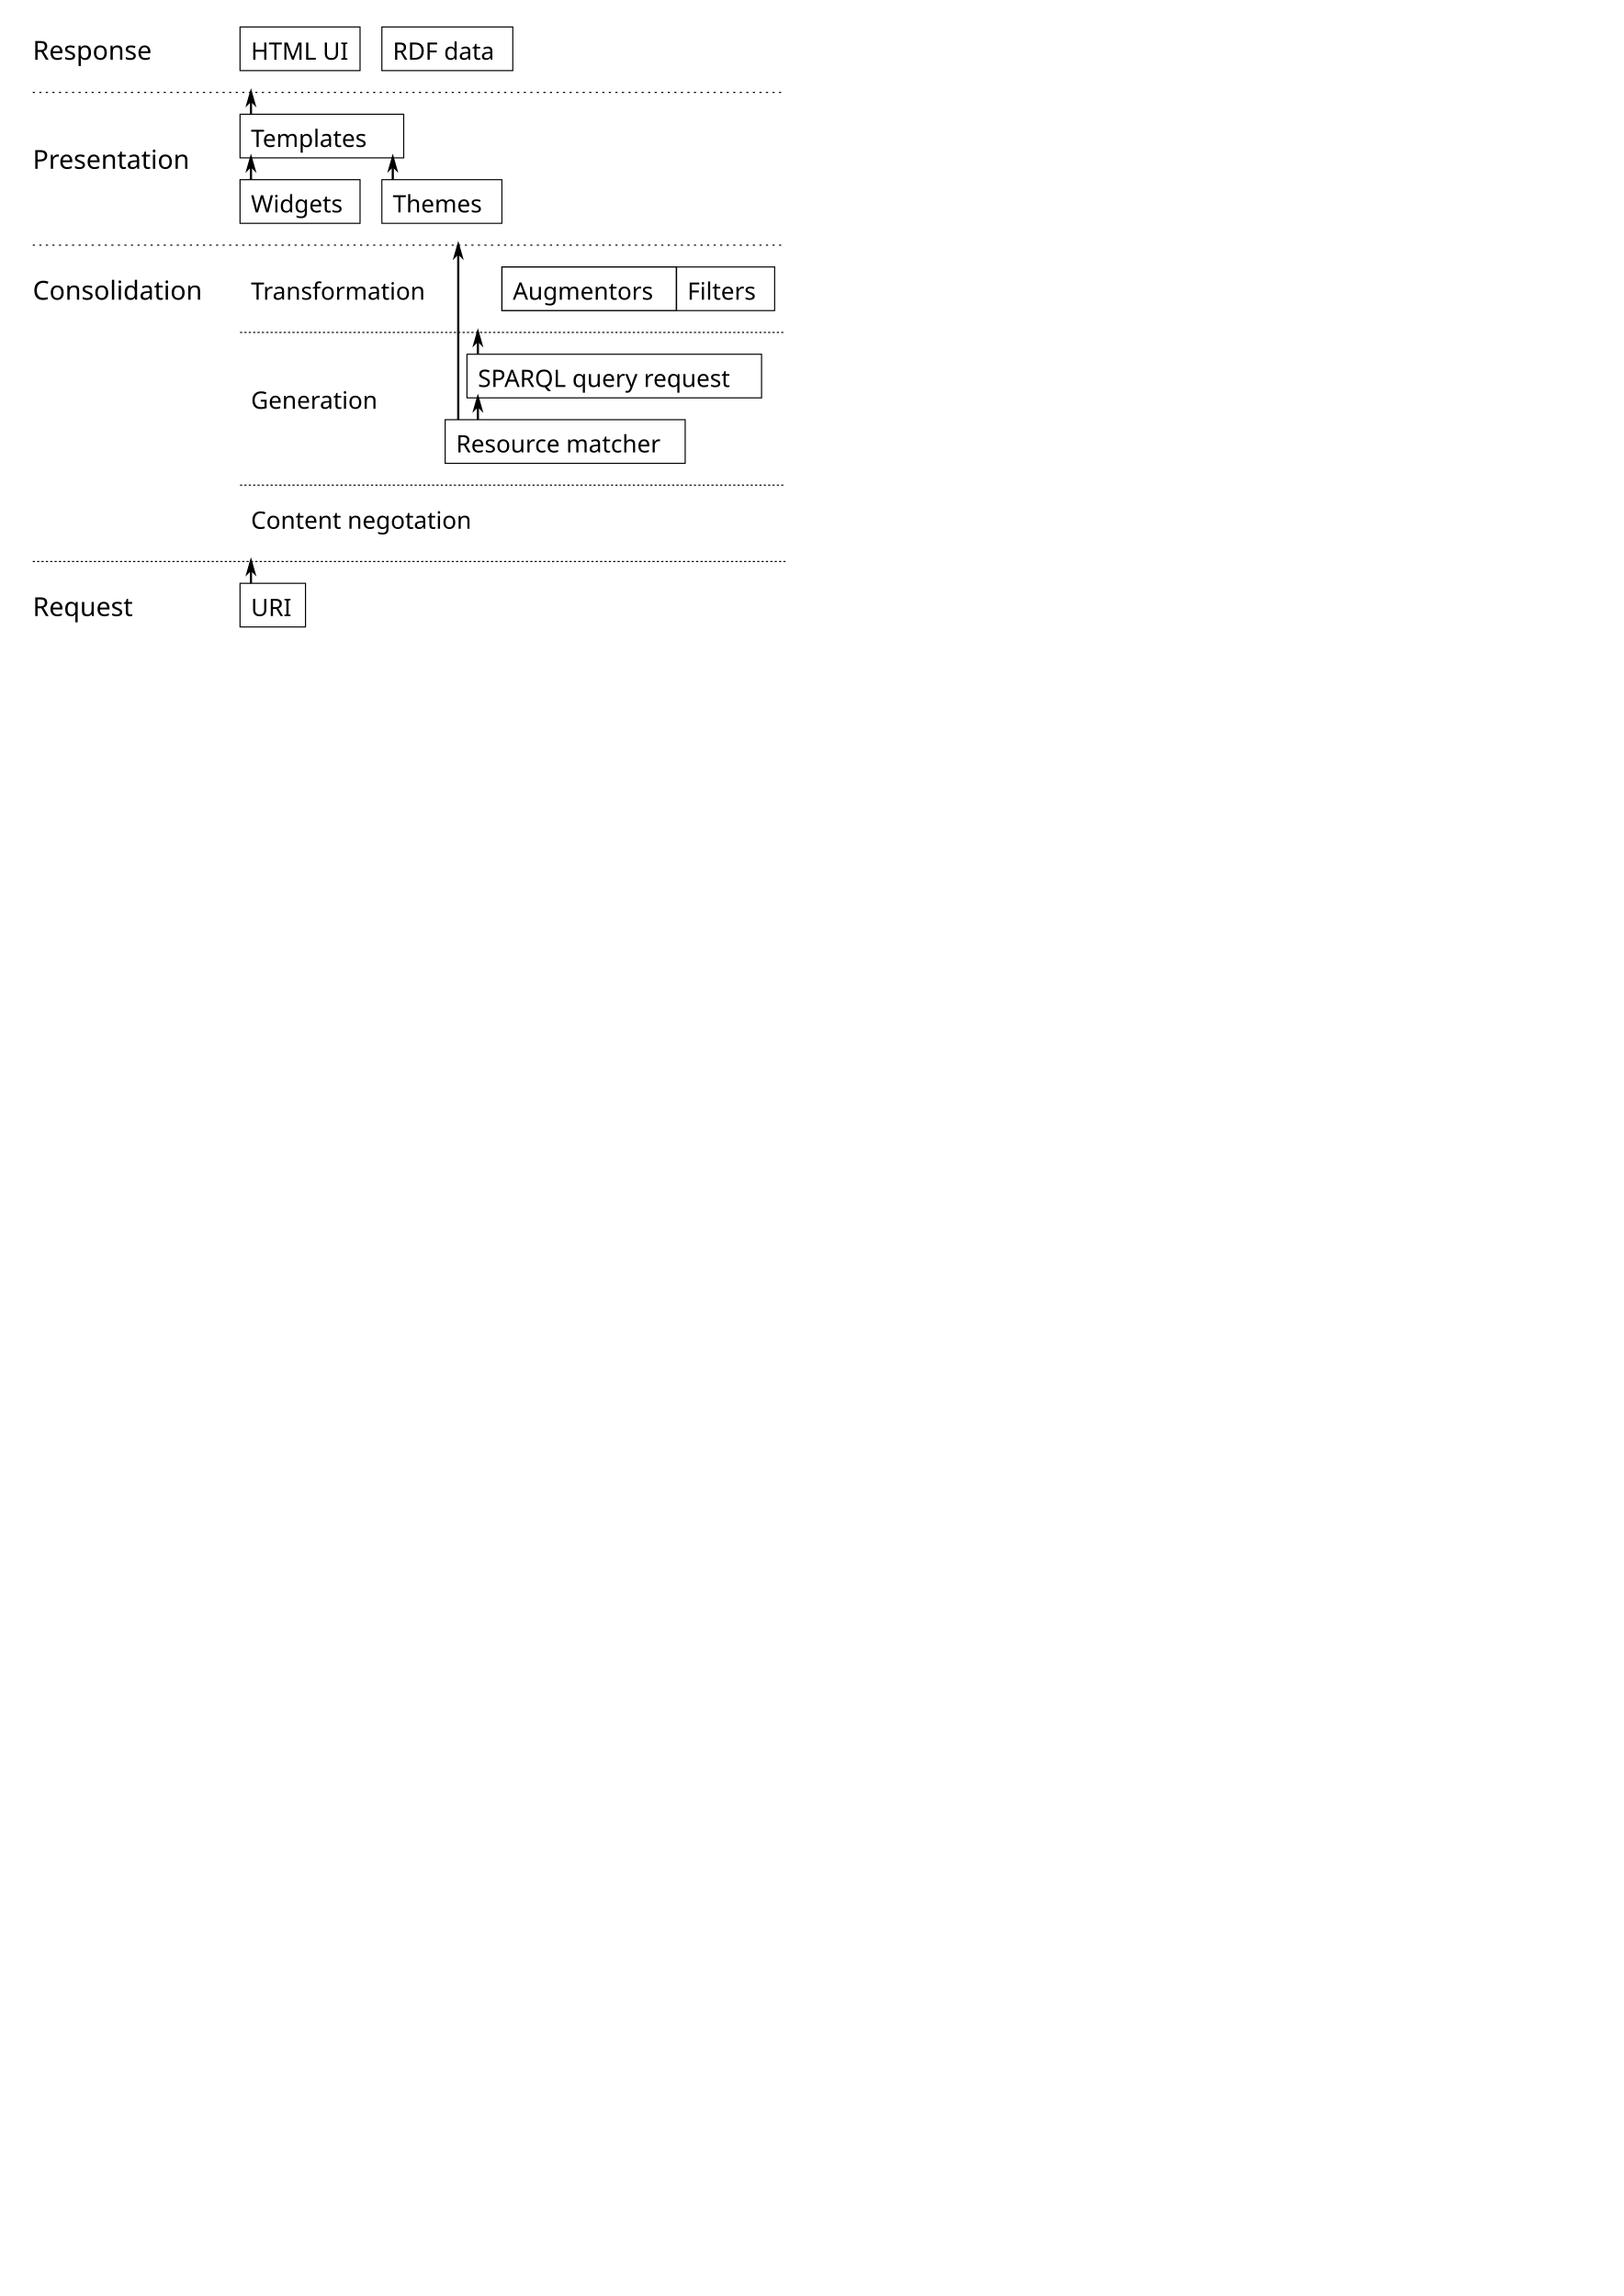
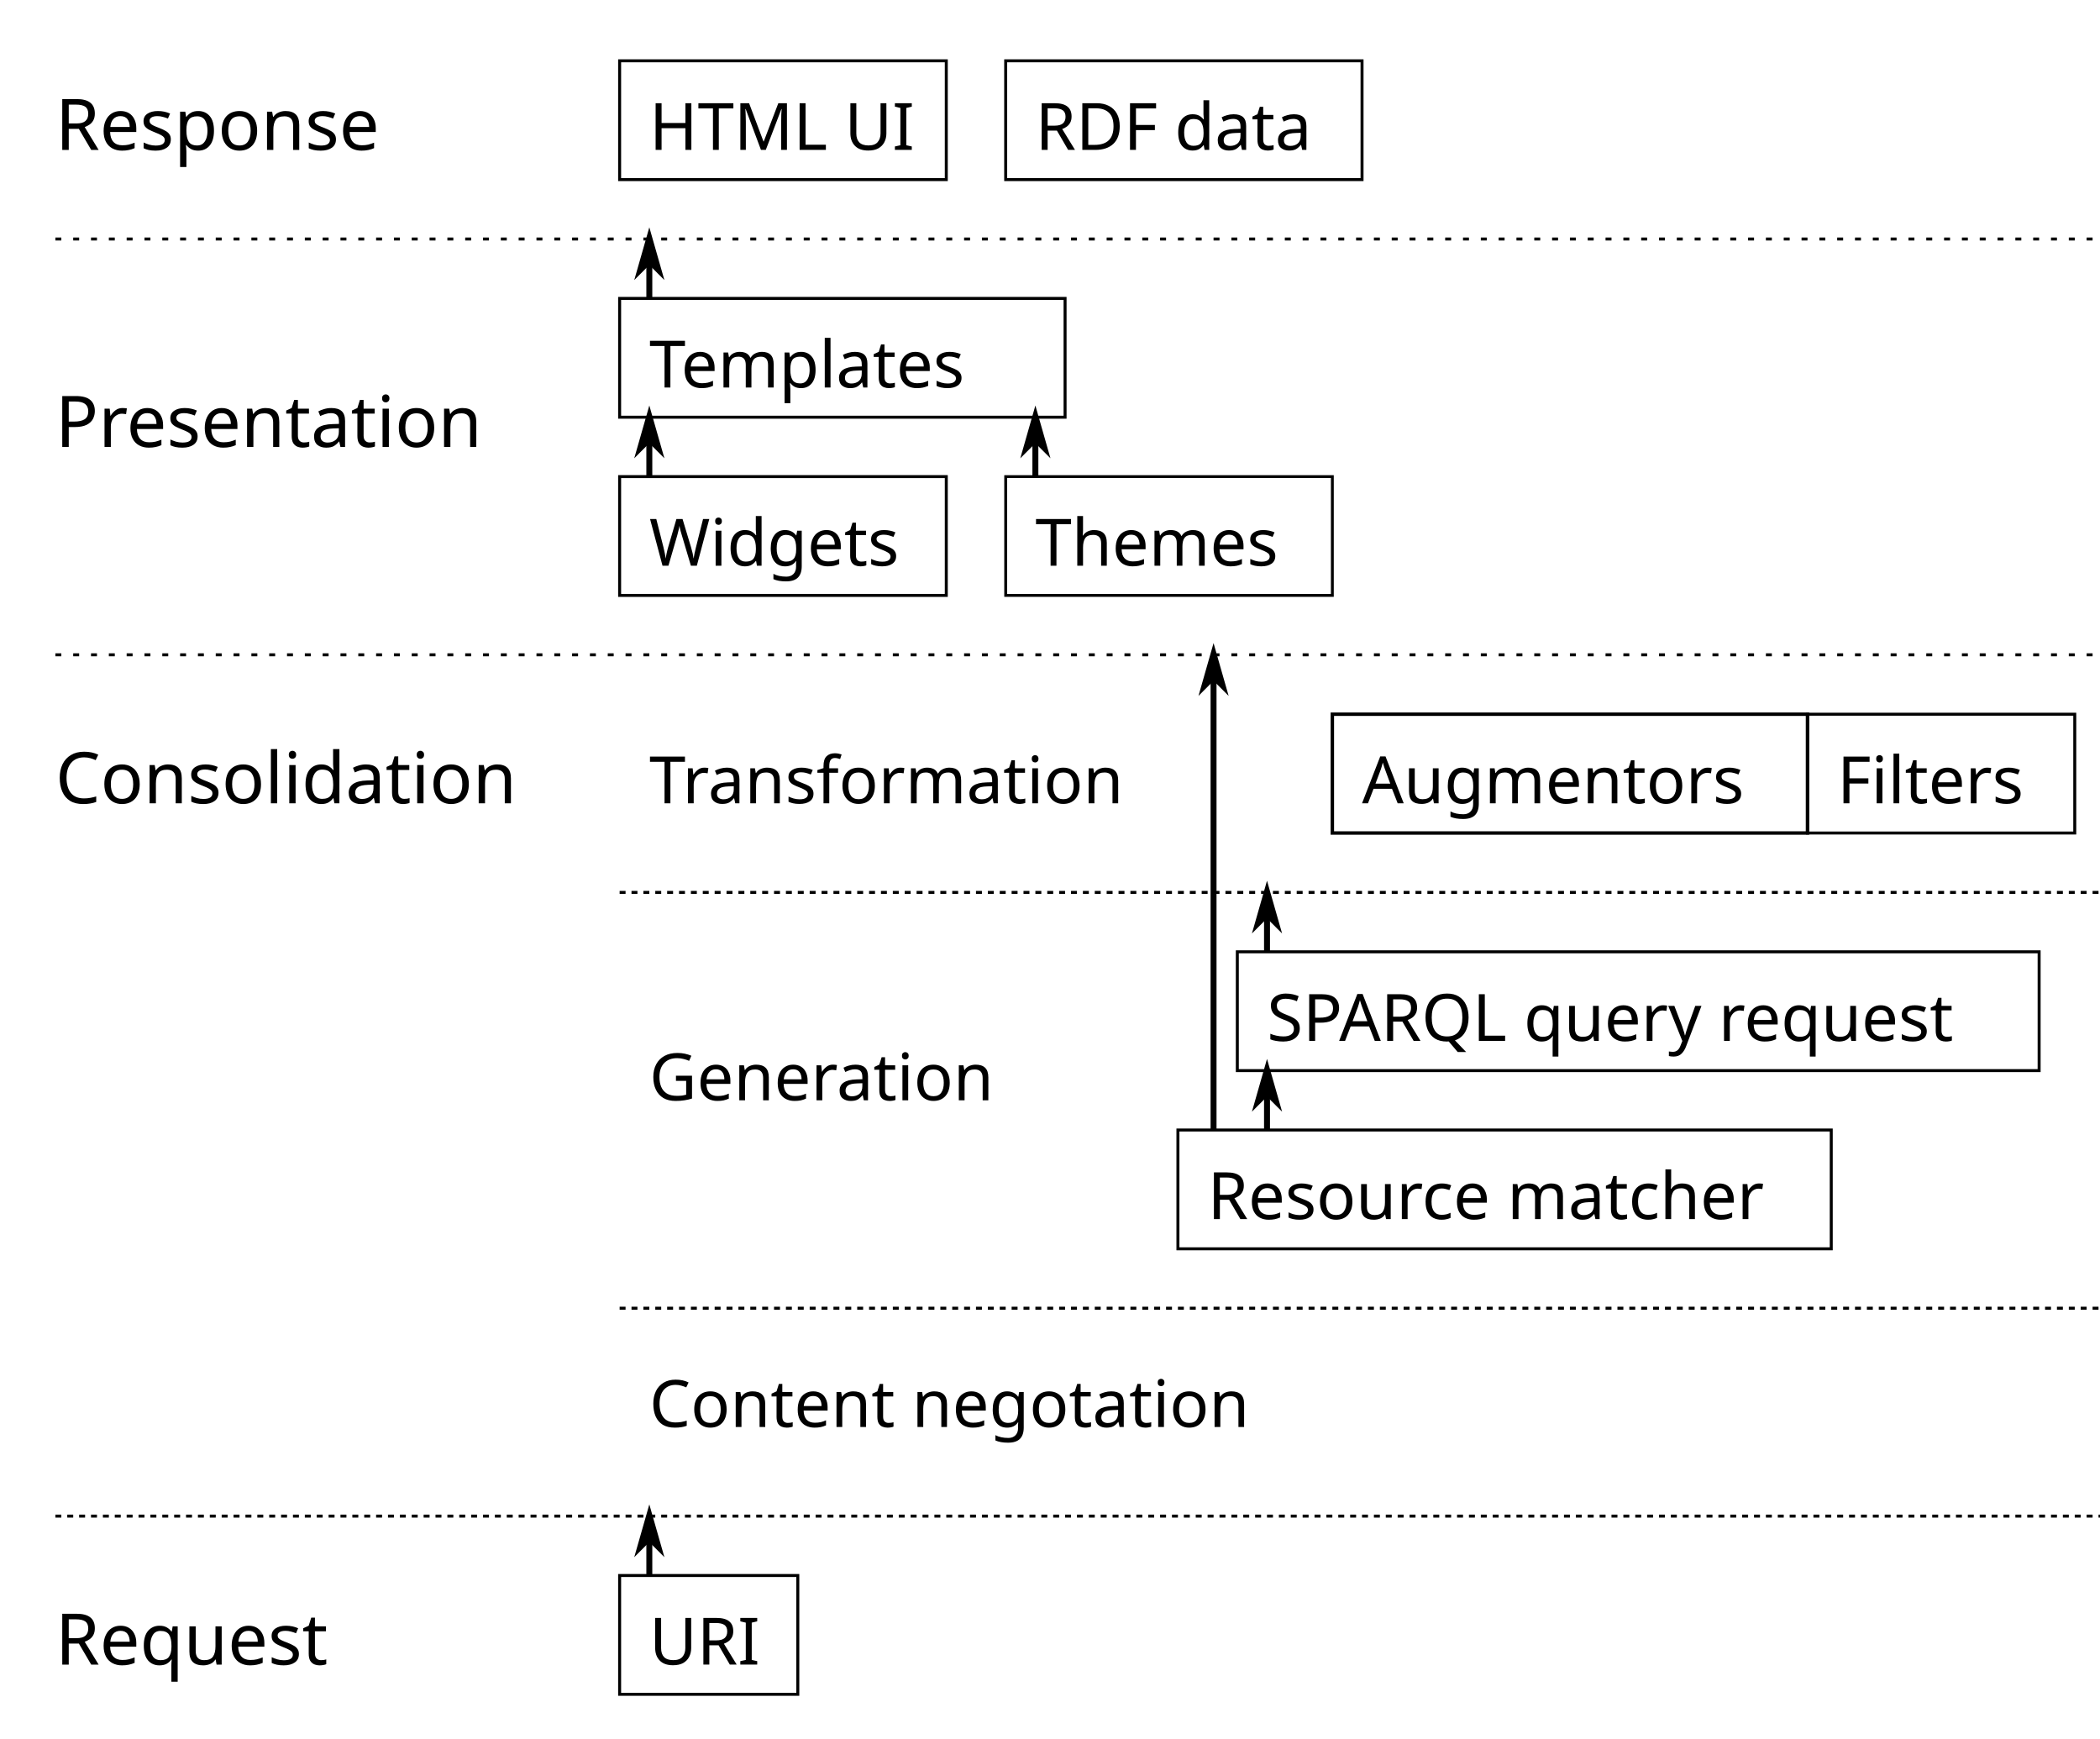
- <svg xmlns="http://www.w3.org/2000/svg" width="744.094" height="1052.362" id="svg6610" version="1.1">
+ <svg xmlns="http://www.w3.org/2000/svg" width="353.576" height="292.733" id="svg6610" version="1.1">
  <defs id="defs6612">
    <marker orient="auto" refY="0" refX="0" id="Arrow1Mend" style="overflow:visible">
      <path id="path4860" d="M 0,0 5,-5 -12.5,0 5,5 0,0 z" style="fill-rule:evenodd;stroke:#000000;stroke-width:1pt" transform="matrix(-0.4,0,0,-0.4,-4,0)" />
    </marker>
    <marker orient="auto" refY="0" refX="0" id="marker7323" style="overflow:visible">
      <path id="path7325" d="M 0,0 5,-5 -12.5,0 5,5 0,0 z" style="fill-rule:evenodd;stroke:#000000;stroke-width:1pt" transform="matrix(-0.4,0,0,-0.4,-4,0)" />
    </marker>
    <marker orient="auto" refY="0" refX="0" id="Arrow1Mend-6" style="overflow:visible">
      <path id="path4860-5" d="M 0,0 5,-5 -12.5,0 5,5 0,0 z" style="fill-rule:evenodd;stroke:#000000;stroke-width:1pt" transform="matrix(-0.4,0,0,-0.4,-4,0)" />
    </marker>
    <marker orient="auto" refY="0" refX="0" id="Arrow1Mend-9" style="overflow:visible">
      <path id="path4860-4" d="M 0,0 5,-5 -12.5,0 5,5 0,0 z" style="fill-rule:evenodd;stroke:#000000;stroke-width:1pt" transform="matrix(-0.4,0,0,-0.4,-4,0)" />
    </marker>
    <marker orient="auto" refY="0" refX="0" id="Arrow1Mend-1" style="overflow:visible">
      <path id="path4860-0" d="M 0,0 5,-5 -12.5,0 5,5 0,0 z" style="fill-rule:evenodd;stroke:#000000;stroke-width:1pt" transform="matrix(-0.4,0,0,-0.4,-4,0)" />
    </marker>
    <marker orient="auto" refY="0" refX="0" id="Arrow1Mend-5" style="overflow:visible">
      <path id="path4860-06" d="M 0,0 5,-5 -12.5,0 5,5 0,0 z" style="fill-rule:evenodd;stroke:#000000;stroke-width:1pt" transform="matrix(-0.4,0,0,-0.4,-4,0)" />
    </marker>
    <marker orient="auto" refY="0" refX="0" id="Arrow1Mend-3" style="overflow:visible">
      <path id="path4860-8" d="M 0,0 5,-5 -12.5,0 5,5 0,0 z" style="fill-rule:evenodd;stroke:#000000;stroke-width:1pt" transform="matrix(-0.4,0,0,-0.4,-4,0)" />
    </marker>
  </defs>
-   <g id="layer1">
+   <g id="layer1" transform="translate(-5.673828,-2.125)">
    <text xml:space="preserve" style="font-size:12px;font-style:normal;font-weight:normal;line-height:125%;letter-spacing:0px;word-spacing:0px;fill:#000000;fill-opacity:1;stroke:none;font-family:Sans" x="235" y="137.362" id="text6672">
      <tspan id="tspan6674" x="235" y="137.362" style="font-size:11px">Augmentors</tspan>
    </text>
    <text xml:space="preserve" style="font-size:12px;font-style:normal;font-weight:normal;line-height:125%;letter-spacing:0px;word-spacing:0px;fill:#000000;fill-opacity:1;stroke:none;font-family:Sans" x="15" y="282.362" id="text6620">
      <tspan id="tspan6622" x="15" y="282.362">Request</tspan>
    </text>
    <text xml:space="preserve" style="font-size:12px;font-style:normal;font-weight:normal;line-height:125%;letter-spacing:0px;word-spacing:0px;fill:#000000;fill-opacity:1;stroke:none;font-family:Sans" x="15" y="27.362" id="text6624">
      <tspan id="tspan6626" x="15" y="27.362">Response</tspan>
    </text>
    <text xml:space="preserve" style="font-size:12px;font-style:normal;font-weight:normal;line-height:125%;letter-spacing:0px;word-spacing:0px;fill:#000000;fill-opacity:1;stroke:none;font-family:Sans" x="15" y="137.362" id="text6628">
      <tspan id="tspan6630" x="15" y="137.362">Consolidation</tspan>
    </text>
    <text xml:space="preserve" style="font-size:12px;font-style:normal;font-weight:normal;line-height:125%;letter-spacing:0px;word-spacing:0px;fill:#000000;fill-opacity:1;stroke:none;font-family:Sans" x="15" y="77.362" id="text6632">
      <tspan id="tspan6634" x="15" y="77.362">Presentation</tspan>
    </text>
    <text xml:space="preserve" style="font-size:12px;font-style:normal;font-weight:normal;line-height:125%;letter-spacing:0px;word-spacing:0px;fill:#000000;fill-opacity:1;stroke:none;font-family:Sans" x="115" y="242.362" id="text6636">
      <tspan id="tspan6638" x="115" y="242.362" style="font-size:11px">Content negotation</tspan>
    </text>
    <text xml:space="preserve" style="font-size:12px;font-style:normal;font-weight:normal;line-height:125%;letter-spacing:0px;word-spacing:0px;fill:#000000;fill-opacity:1;stroke:none;font-family:Sans" x="160.109" y="149.791" id="text6644">
      <tspan id="tspan6646" x="160.109" y="149.791" />
    </text>
    <text xml:space="preserve" style="font-size:12px;font-style:normal;font-weight:normal;line-height:125%;letter-spacing:0px;word-spacing:0px;fill:#000000;fill-opacity:1;stroke:none;font-family:Sans" x="219" y="177.362" id="text6660">
      <tspan id="tspan6662" x="219" y="177.362" style="font-size:11px">SPARQL query request</tspan>
    </text>
    <text xml:space="preserve" style="font-size:12px;font-style:normal;font-weight:normal;line-height:125%;letter-spacing:0px;word-spacing:0px;fill:#000000;fill-opacity:1;stroke:none;font-family:Sans" x="209" y="207.362" id="text6664">
      <tspan id="tspan6666" x="209" y="207.362" style="font-size:11px">Resource matcher</tspan>
    </text>
    <text xml:space="preserve" style="font-size:12px;font-style:normal;font-weight:normal;line-height:125%;letter-spacing:0px;word-spacing:0px;fill:#000000;fill-opacity:1;stroke:none;font-family:Sans" x="315" y="137.362" id="text6676">
      <tspan id="tspan6678" x="315" y="137.362" style="font-size:11px">Filters</tspan>
    </text>
    <text xml:space="preserve" style="font-size:12px;font-style:normal;font-weight:normal;line-height:125%;letter-spacing:0px;word-spacing:0px;fill:#000000;fill-opacity:1;stroke:none;font-family:Sans" x="115" y="27.362" id="text3023">
      <tspan id="tspan3025" x="115" y="27.362" style="font-size:11px">HTML UI</tspan>
    </text>
    <text xml:space="preserve" style="font-size:12px;font-style:normal;font-weight:normal;line-height:125%;letter-spacing:0px;word-spacing:0px;fill:#000000;fill-opacity:1;stroke:none;font-family:Sans" x="180" y="27.362" id="text3027">
      <tspan id="tspan3029" x="180" y="27.362" style="font-size:11px">RDF data</tspan>
    </text>
    <rect style="fill:none;stroke:#000000;stroke-width:0.5;stroke-miterlimit:4;stroke-opacity:1;stroke-dasharray:none;stroke-dashoffset:0" id="rect4691" width="55" height="20" x="110" y="12.362" />
    <rect style="fill:none;stroke:#000000;stroke-width:0.5;stroke-miterlimit:4;stroke-opacity:1;stroke-dasharray:none;stroke-dashoffset:0" id="rect4693" width="60" height="20" x="175" y="12.362" />
    <text xml:space="preserve" style="font-size:12px;font-style:normal;font-weight:normal;line-height:125%;letter-spacing:0px;word-spacing:0px;fill:#000000;fill-opacity:1;stroke:none;font-family:Sans" x="115" y="67.362" id="text3015">
      <tspan id="tspan3017" x="115" y="67.362" style="font-size:11px">Templates</tspan>
    </text>
    <text xml:space="preserve" style="font-size:12px;font-style:normal;font-weight:normal;line-height:125%;letter-spacing:0px;word-spacing:0px;fill:#000000;fill-opacity:1;stroke:none;font-family:Sans" x="115" y="97.362" id="text3019">
      <tspan id="tspan3021" x="115" y="97.362" style="font-size:11px">Widgets</tspan>
    </text>
    <rect style="fill:none;stroke:#000000;stroke-width:0.5;stroke-miterlimit:4;stroke-opacity:1;stroke-dasharray:none;stroke-dashoffset:0" id="rect4685" width="75" height="20" x="110" y="52.362" />
    <rect style="fill:none;stroke:#000000;stroke-width:0.5;stroke-miterlimit:4;stroke-opacity:1;stroke-dasharray:none;stroke-dashoffset:0" id="rect4687" width="55" height="20" x="110" y="82.362" />
    <path style="fill:none;stroke:#000000;stroke-width:1px;stroke-linecap:butt;stroke-linejoin:miter;stroke-opacity:1;marker-end:url(#Arrow1Mend)" d="m 115,82.362 0,-10" id="path6221" />
    <text xml:space="preserve" style="font-size:12px;font-style:normal;font-weight:normal;line-height:125%;letter-spacing:0px;word-spacing:0px;fill:#000000;fill-opacity:1;stroke:none;font-family:Sans" x="180" y="97.362" id="text6765">
      <tspan id="tspan6767" x="180" y="97.362" style="font-size:11px">Themes</tspan>
    </text>
    <rect style="fill:none;stroke:#000000;stroke-width:0.479;stroke-miterlimit:4;stroke-opacity:1;stroke-dasharray:none;stroke-dashoffset:0" id="rect6771" width="55" height="20" x="175" y="82.362" />
    <path style="fill:none;stroke:#000000;stroke-width:1px;stroke-linecap:butt;stroke-linejoin:miter;stroke-opacity:1;marker-end:url(#Arrow1Mend)" d="m 180,82.362 0,-10" id="path6221-2" />
    <text xml:space="preserve" style="font-size:12px;font-style:normal;font-weight:normal;line-height:125%;letter-spacing:0px;word-spacing:0px;fill:#000000;fill-opacity:1;stroke:none;font-family:Sans" x="115" y="137.362" id="text3011">
      <tspan id="tspan3013" x="115" y="137.362" style="font-size:11px">Transformation</tspan>
    </text>
    <text xml:space="preserve" style="font-size:12px;font-style:normal;font-weight:normal;line-height:125%;letter-spacing:0px;word-spacing:0px;fill:#000000;fill-opacity:1;stroke:none;font-family:Sans" x="115" y="187.362" id="text3007">
      <tspan id="tspan3009" x="115" y="187.362" style="font-size:11px">Generation</tspan>
    </text>
    <path style="fill:none;stroke:#000000;stroke-width:1px;stroke-linecap:butt;stroke-linejoin:miter;stroke-opacity:1;marker-end:url(#Arrow1Mend)" d="m 115,52.362 0,-10" id="path6221-2-5" />
    <text xml:space="preserve" style="font-size:12px;font-style:normal;font-weight:normal;line-height:125%;letter-spacing:0px;word-spacing:0px;fill:#000000;fill-opacity:1;stroke:none;font-family:Sans" x="115" y="282.362" id="text3003">
      <tspan id="tspan3005" x="115" y="282.362" style="font-size:11px">URI</tspan>
    </text>
    <rect style="fill:none;stroke:#000000;stroke-width:0.5;stroke-miterlimit:4;stroke-opacity:1;stroke-dasharray:none;stroke-dashoffset:0" id="rect4790" width="30" height="20" x="110" y="267.362" />
    <path style="fill:none;stroke:#000000;stroke-width:1px;stroke-linecap:butt;stroke-linejoin:miter;stroke-opacity:1;marker-end:url(#Arrow1Mend)" d="m 115,267.362 0,-10" id="path5667" />
    <rect style="fill:none;stroke:#000000;stroke-width:0.5;stroke-miterlimit:4;stroke-opacity:1;stroke-dasharray:none;stroke-dashoffset:0" id="rect8299" width="110" height="20" x="204" y="192.362" />
    <rect style="fill:none;stroke:#000000;stroke-width:0.5;stroke-miterlimit:4;stroke-opacity:1;stroke-dasharray:none;stroke-dashoffset:0" id="rect8301" width="135" height="20" x="214" y="162.362" />
    <path style="fill:none;stroke:#000000;stroke-width:1px;stroke-linecap:butt;stroke-linejoin:miter;stroke-opacity:1;marker-end:url(#Arrow1Mend)" d="m 219,192.362 0,-10" id="path6221-2-1" />
    <path style="fill:none;stroke:#000000;stroke-width:1;stroke-linecap:butt;stroke-linejoin:miter;stroke-miterlimit:4;stroke-opacity:1;stroke-dasharray:none;marker-end:url(#Arrow1Mend-5)" d="m 210,192.362 0,-80" id="path8345" />
    <rect style="fill:none;stroke:#000000;stroke-width:0.577;stroke-miterlimit:4;stroke-opacity:1;stroke-dasharray:none;stroke-dashoffset:0" id="rect10100" width="80" height="20" x="230" y="122.362" />
    <rect style="fill:none;stroke:#000000;stroke-width:0.5;stroke-miterlimit:4;stroke-opacity:1;stroke-dasharray:none;stroke-dashoffset:0" id="rect10102" width="45" height="20" x="310" y="122.362" />
    <path style="fill:none;stroke:#000000;stroke-width:0.5;stroke-linecap:butt;stroke-linejoin:miter;stroke-miterlimit:4;stroke-opacity:1;stroke-dasharray:1, 2;stroke-dashoffset:0" d="m 15,42.362 345,0" id="path10104" />
    <path style="fill:none;stroke:#000000;stroke-width:0.5;stroke-linecap:butt;stroke-linejoin:miter;stroke-miterlimit:4;stroke-opacity:1;stroke-dasharray:1, 2;stroke-dashoffset:0" d="m 15,112.362 345,0" id="path10104-3" />
    <path style="fill:none;stroke:#000000;stroke-width:0.5;stroke-linecap:butt;stroke-linejoin:miter;stroke-miterlimit:4;stroke-opacity:1;stroke-dasharray:1, 1;stroke-dashoffset:0" d="m 15,257.362 345,0" id="path10104-3-6" />
    <path style="fill:none;stroke:#000000;stroke-width:0.5;stroke-linecap:butt;stroke-linejoin:miter;stroke-miterlimit:4;stroke-opacity:1;stroke-dasharray:1, 1;stroke-dashoffset:0" d="m 110,152.362 250,0" id="path10145" />
    <path style="fill:none;stroke:#000000;stroke-width:1px;stroke-linecap:butt;stroke-linejoin:miter;stroke-opacity:1;marker-end:url(#Arrow1Mend-3)" d="m 219,162.362 0,-10" id="path10147" />
    <path style="fill:none;stroke:#000000;stroke-width:0.5;stroke-linecap:butt;stroke-linejoin:miter;stroke-miterlimit:4;stroke-opacity:1;stroke-dasharray:1, 1;stroke-dashoffset:0" d="m 110,222.362 250,0" id="path10145-9" />
  </g>
</svg>
